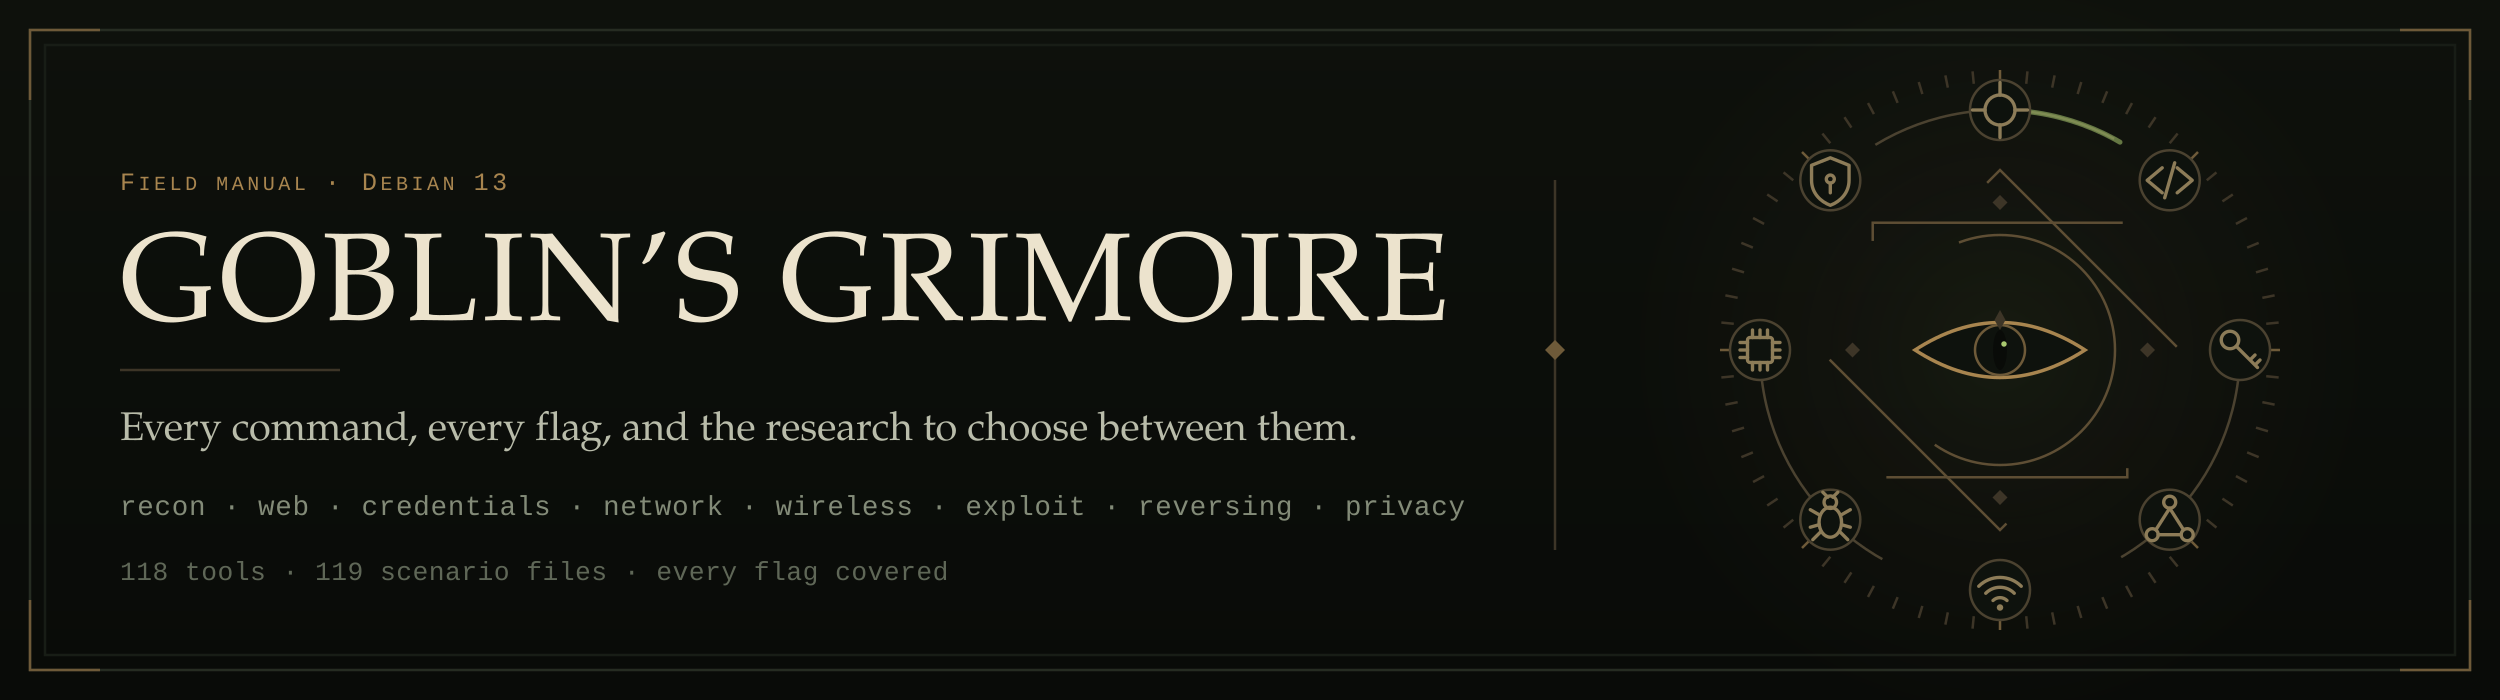
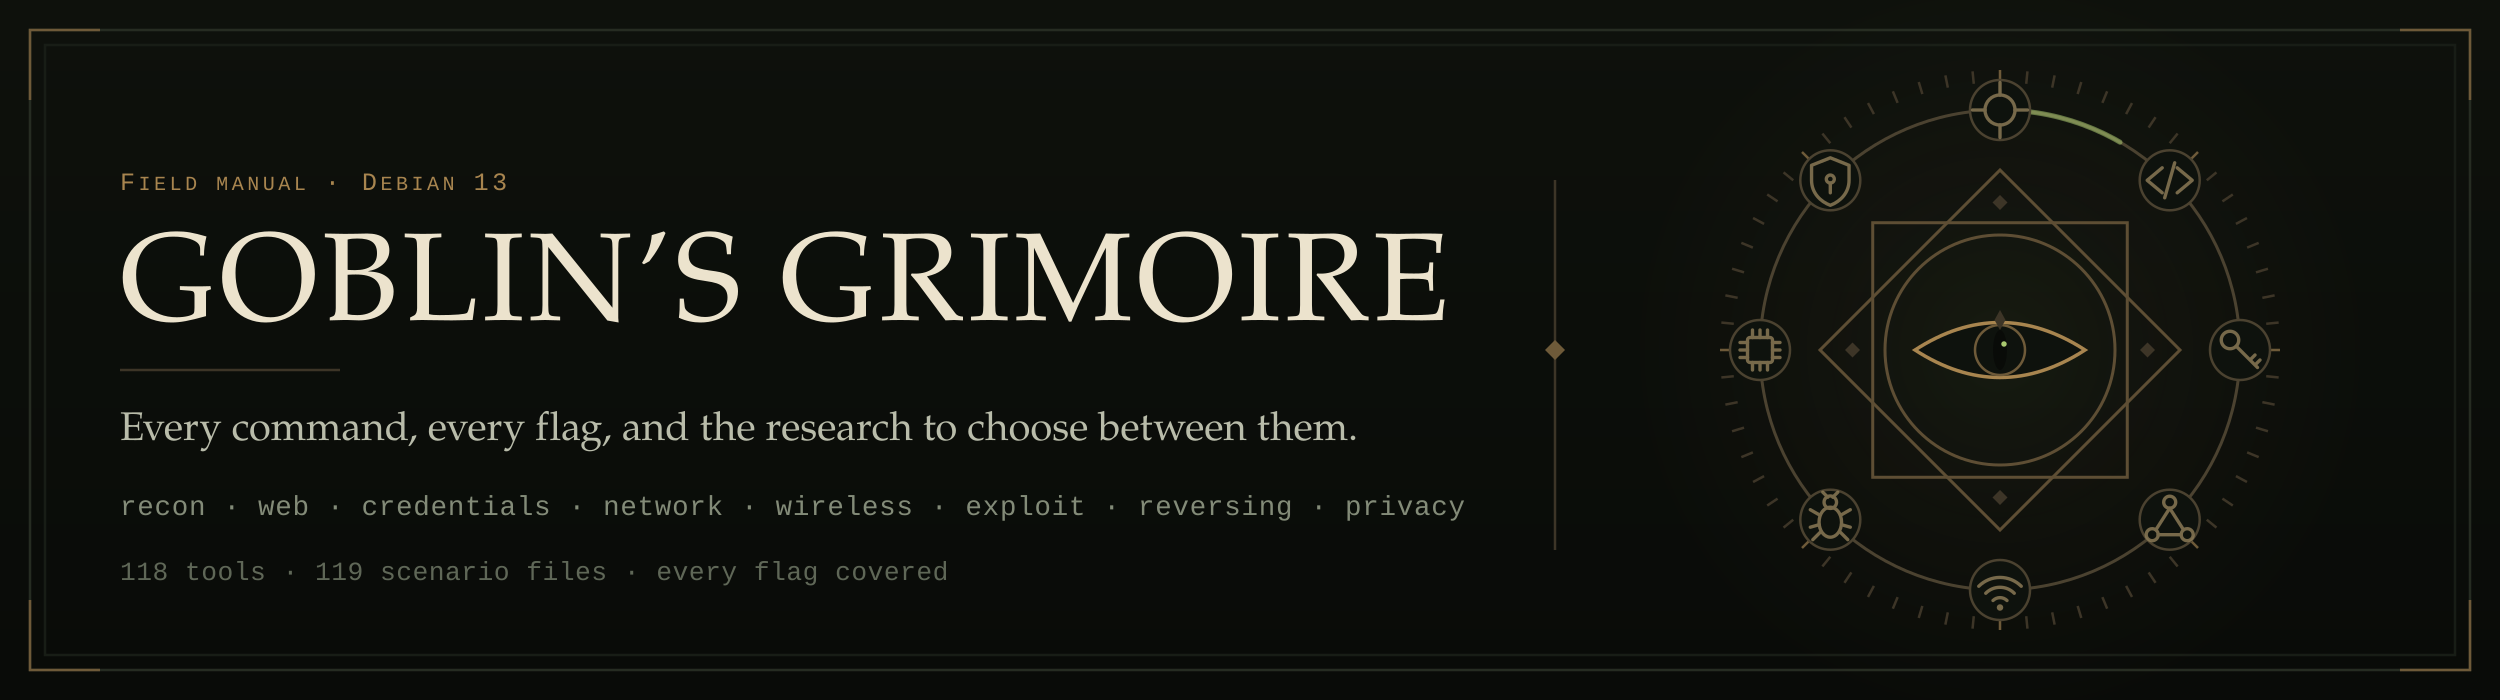
<svg xmlns="http://www.w3.org/2000/svg" viewBox="0 0 1000 280" width="1000" height="280" role="img" aria-labelledby="banner-title banner-desc">
  <defs>
    <linearGradient id="ink" x1="0" y1="0" x2="0" y2="1">
      <stop offset="0" stop-color="#0e110c" />
      <stop offset="1" stop-color="#090b08" />
    </linearGradient>
    <radialGradient id="lamp" cx="50%" cy="50%" r="50%">
      <stop offset="0" stop-color="#a9c86f" stop-opacity=".07" />
      <stop offset=".55" stop-color="#a8854f" stop-opacity=".03" />
      <stop offset="1" stop-color="#a8854f" stop-opacity="0" />
    </radialGradient>
    <style>
    .title { font-family: Georgia, "Iowan Old Style", "Palatino Linotype", "Book Antiqua", serif; font-size: 50px; letter-spacing: 1.6px; fill: #ece3cd; font-weight: 400; }
    .sub { font-family: Georgia, "Iowan Old Style", "Palatino Linotype", "Book Antiqua", serif; font-size: 16px; fill: #b9bcaa; }
    .eyebrow, .strip, .meta { font-family: ui-monospace, SFMono-Regular, Menlo, Consolas, "Liberation Mono", monospace; }
    .eyebrow { font-size: 10px; letter-spacing: 1.4px; fill: #a8854f; font-variant: small-caps; }
    .strip { font-size: 11px; letter-spacing: .3px; fill: #838b78; }
    .meta { font-size: 10.5px; letter-spacing: .2px; fill: #5f6757; }
    .hair { stroke: #3d3527; stroke-width: 1; fill: none; }
-     .draw { stroke-dasharray: 100; stroke-dashoffset: 0; animation: draw 1.5s cubic-bezier(.25,.7,.2,1) both; }
-     .fade { animation: rise .85s cubic-bezier(.2,.7,.2,1) both; }
-     .sweep { animation: spin 24s linear 2s infinite; }
-     .eye { animation: blink 8s ease-in-out 2s infinite; }
-     .glyph { fill: none; stroke: #8d7c58; stroke-width: 1.35; stroke-linecap: round; stroke-linejoin: round; animation: kindle 24s linear infinite; }
-     @keyframes draw { from { stroke-dashoffset: 100; } to { stroke-dashoffset: 0; } }
-     @keyframes rise { from { opacity: 0; transform: translateY(9px); } to { opacity: 1; transform: translateY(0); } }
-     @keyframes spin { from { transform: rotate(0deg); } to { transform: rotate(360deg); } }
+     .sweep { animation: spin 24s linear infinite; }
+     .eye { animation: blink 8s ease-in-out infinite; }
+     .glyph { fill: none; stroke: #8d7c58; stroke-width: 1.35; stroke-linecap: round; stroke-linejoin: round; opacity: .82; animation: kindle 24s linear infinite; }
+     @keyframes spin { from { transform: rotate(-90deg); } to { transform: rotate(270deg); } }
    @keyframes blink { 0%, 88%, 100% { transform: scaleY(1); } 91% { transform: scaleY(.08); } 94% { transform: scaleY(1); } }
    @keyframes kindle { 0% { stroke: #a9c86f; opacity: 1; } 8% { stroke: #a9c86f; opacity: 1; } 14%, 100% { stroke: #8d7c58; opacity: .82; } }
    @media (prefers-reduced-motion: reduce) {
-       .draw, .fade, .sweep, .eye, .glyph { animation: none !important; }
-       .fade { opacity: 1; transform: none; }
-       .draw { stroke-dashoffset: 0; }
+       .sweep, .eye, .glyph { animation: none !important; }
    }
  </style>
  </defs>
  <rect width="1000" height="280" fill="url(#ink)" />
-   <g class="fade" style="animation-delay:.05s">
+   <g>
    <rect x="12" y="12" width="976" height="256" fill="none" stroke="#262c22" stroke-width="1" />
    <rect x="18" y="18" width="964" height="244" fill="none" stroke="#181d16" stroke-width="1" />
    <path d="M12,40V12H40 M960,12H988V40 M988,240V268H960 M40,268H12V240" fill="none" stroke="#6e5a39" stroke-width="1" />
  </g>
  <g>
-     <text class="eyebrow fade" x="48" y="76" style="animation-delay:.12s">Field manual · Debian 13</text>
-     <text class="title fade" x="48" y="128" style="animation-delay:.2s">GOBLIN’S GRIMOIRE</text>
-     <line class="hair draw" x1="48" y1="148" x2="136" y2="148" pathLength="100" style="animation-delay:.34s" />
-     <text class="sub fade" x="48" y="176" style="animation-delay:.42s">Every command, every flag, and the research to choose between them.</text>
-     <text class="strip fade" x="48" y="206" style="animation-delay:.5s">recon · web · credentials · network · wireless · exploit · reversing · privacy</text>
-     <text class="meta fade" x="48" y="232" style="animation-delay:.58s">118 tools · 119 scenario files · every flag covered</text>
-     <g class="fade" style="animation-delay:.66s">
+     <text class="eyebrow" x="48" y="76">Field manual · Debian 13</text>
+     <text class="title" x="48" y="128" textLength="512" lengthAdjust="spacingAndGlyphs">GOBLIN’S GRIMOIRE</text>
+     <line class="hair" x1="48" y1="148" x2="136" y2="148" />
+     <text class="sub" x="48" y="176">Every command, every flag, and the research to choose between them.</text>
+     <text class="strip" x="48" y="206">recon · web · credentials · network · wireless · exploit · reversing · privacy</text>
+     <text class="meta" x="48" y="232">118 tools · 119 scenario files · every flag covered</text>
+     <g>
      <line x1="622" y1="72" x2="622" y2="220" stroke="#3d3527" stroke-width="1" />
      <path d="M622,136L626,140L622,144L618,140Z" fill="#6e5a39" />
    </g>
  </g>
  <g>
    <circle cx="800" cy="140" r="150" fill="url(#lamp)" />
-     <circle class="draw" cx="800" cy="140" r="96" fill="none" stroke="#4b4230" stroke-width="1" pathLength="100" style="animation-delay:.5s" />
-     <g class="fade" style="animation-delay:.62s">
+     <circle cx="800" cy="140" r="96" fill="none" stroke="#4b4230" stroke-width="1.2" />
+     <g>
      <line x1="800.00" y1="36.00" x2="800.00" y2="28.00" stroke="#6e5a39" stroke-width="1" />
      <line x1="810.49" y1="33.52" x2="810.98" y2="28.54" stroke="#3d3527" stroke-width="1" />
      <line x1="820.87" y1="35.06" x2="821.85" y2="30.15" stroke="#3d3527" stroke-width="1" />
      <line x1="831.06" y1="37.61" x2="832.51" y2="32.82" stroke="#3d3527" stroke-width="1" />
      <line x1="840.95" y1="41.14" x2="842.86" y2="36.53" stroke="#3d3527" stroke-width="1" />
      <line x1="850.44" y1="45.63" x2="852.80" y2="41.22" stroke="#3d3527" stroke-width="1" />
      <line x1="859.45" y1="51.03" x2="862.22" y2="46.88" stroke="#3d3527" stroke-width="1" />
      <line x1="867.88" y1="57.29" x2="871.05" y2="53.42" stroke="#3d3527" stroke-width="1" />
      <line x1="873.54" y1="66.46" x2="879.20" y2="60.80" stroke="#6e5a39" stroke-width="1" />
      <line x1="882.71" y1="72.12" x2="886.58" y2="68.95" stroke="#3d3527" stroke-width="1" />
      <line x1="888.97" y1="80.55" x2="893.12" y2="77.78" stroke="#3d3527" stroke-width="1" />
      <line x1="894.37" y1="89.56" x2="898.78" y2="87.20" stroke="#3d3527" stroke-width="1" />
      <line x1="898.86" y1="99.05" x2="903.47" y2="97.14" stroke="#3d3527" stroke-width="1" />
      <line x1="902.39" y1="108.94" x2="907.18" y2="107.49" stroke="#3d3527" stroke-width="1" />
      <line x1="904.94" y1="119.13" x2="909.85" y2="118.15" stroke="#3d3527" stroke-width="1" />
      <line x1="906.48" y1="129.51" x2="911.46" y2="129.02" stroke="#3d3527" stroke-width="1" />
      <line x1="904.00" y1="140.00" x2="912.00" y2="140.00" stroke="#6e5a39" stroke-width="1" />
      <line x1="906.48" y1="150.49" x2="911.46" y2="150.98" stroke="#3d3527" stroke-width="1" />
      <line x1="904.94" y1="160.87" x2="909.85" y2="161.85" stroke="#3d3527" stroke-width="1" />
      <line x1="902.39" y1="171.06" x2="907.18" y2="172.51" stroke="#3d3527" stroke-width="1" />
      <line x1="898.86" y1="180.95" x2="903.47" y2="182.86" stroke="#3d3527" stroke-width="1" />
      <line x1="894.37" y1="190.44" x2="898.78" y2="192.80" stroke="#3d3527" stroke-width="1" />
      <line x1="888.97" y1="199.45" x2="893.12" y2="202.22" stroke="#3d3527" stroke-width="1" />
      <line x1="882.71" y1="207.88" x2="886.58" y2="211.05" stroke="#3d3527" stroke-width="1" />
      <line x1="873.54" y1="213.54" x2="879.20" y2="219.20" stroke="#6e5a39" stroke-width="1" />
      <line x1="867.88" y1="222.71" x2="871.05" y2="226.58" stroke="#3d3527" stroke-width="1" />
      <line x1="859.45" y1="228.97" x2="862.22" y2="233.12" stroke="#3d3527" stroke-width="1" />
      <line x1="850.44" y1="234.37" x2="852.80" y2="238.78" stroke="#3d3527" stroke-width="1" />
      <line x1="840.95" y1="238.86" x2="842.86" y2="243.47" stroke="#3d3527" stroke-width="1" />
      <line x1="831.06" y1="242.39" x2="832.51" y2="247.18" stroke="#3d3527" stroke-width="1" />
      <line x1="820.87" y1="244.94" x2="821.85" y2="249.85" stroke="#3d3527" stroke-width="1" />
      <line x1="810.49" y1="246.48" x2="810.98" y2="251.46" stroke="#3d3527" stroke-width="1" />
      <line x1="800.00" y1="244.00" x2="800.00" y2="252.00" stroke="#6e5a39" stroke-width="1" />
      <line x1="789.51" y1="246.48" x2="789.02" y2="251.46" stroke="#3d3527" stroke-width="1" />
      <line x1="779.13" y1="244.94" x2="778.15" y2="249.85" stroke="#3d3527" stroke-width="1" />
      <line x1="768.94" y1="242.39" x2="767.49" y2="247.18" stroke="#3d3527" stroke-width="1" />
      <line x1="759.05" y1="238.86" x2="757.14" y2="243.47" stroke="#3d3527" stroke-width="1" />
      <line x1="749.56" y1="234.37" x2="747.20" y2="238.78" stroke="#3d3527" stroke-width="1" />
      <line x1="740.55" y1="228.97" x2="737.78" y2="233.12" stroke="#3d3527" stroke-width="1" />
      <line x1="732.12" y1="222.71" x2="728.95" y2="226.58" stroke="#3d3527" stroke-width="1" />
      <line x1="726.46" y1="213.54" x2="720.80" y2="219.20" stroke="#6e5a39" stroke-width="1" />
      <line x1="717.29" y1="207.88" x2="713.42" y2="211.05" stroke="#3d3527" stroke-width="1" />
      <line x1="711.03" y1="199.45" x2="706.88" y2="202.22" stroke="#3d3527" stroke-width="1" />
      <line x1="705.63" y1="190.44" x2="701.22" y2="192.80" stroke="#3d3527" stroke-width="1" />
      <line x1="701.14" y1="180.95" x2="696.53" y2="182.86" stroke="#3d3527" stroke-width="1" />
      <line x1="697.61" y1="171.06" x2="692.82" y2="172.51" stroke="#3d3527" stroke-width="1" />
      <line x1="695.06" y1="160.87" x2="690.15" y2="161.85" stroke="#3d3527" stroke-width="1" />
      <line x1="693.52" y1="150.49" x2="688.54" y2="150.98" stroke="#3d3527" stroke-width="1" />
      <line x1="696.00" y1="140.00" x2="688.00" y2="140.00" stroke="#6e5a39" stroke-width="1" />
      <line x1="693.52" y1="129.51" x2="688.54" y2="129.02" stroke="#3d3527" stroke-width="1" />
      <line x1="695.06" y1="119.13" x2="690.15" y2="118.15" stroke="#3d3527" stroke-width="1" />
      <line x1="697.61" y1="108.94" x2="692.82" y2="107.49" stroke="#3d3527" stroke-width="1" />
      <line x1="701.14" y1="99.05" x2="696.53" y2="97.14" stroke="#3d3527" stroke-width="1" />
      <line x1="705.63" y1="89.56" x2="701.22" y2="87.20" stroke="#3d3527" stroke-width="1" />
      <line x1="711.03" y1="80.55" x2="706.88" y2="77.78" stroke="#3d3527" stroke-width="1" />
      <line x1="717.29" y1="72.12" x2="713.42" y2="68.95" stroke="#3d3527" stroke-width="1" />
      <line x1="726.46" y1="66.46" x2="720.80" y2="60.80" stroke="#6e5a39" stroke-width="1" />
      <line x1="732.12" y1="57.29" x2="728.95" y2="53.42" stroke="#3d3527" stroke-width="1" />
      <line x1="740.55" y1="51.03" x2="737.78" y2="46.88" stroke="#3d3527" stroke-width="1" />
      <line x1="749.56" y1="45.63" x2="747.20" y2="41.22" stroke="#3d3527" stroke-width="1" />
      <line x1="759.05" y1="41.14" x2="757.14" y2="36.53" stroke="#3d3527" stroke-width="1" />
      <line x1="768.94" y1="37.61" x2="767.49" y2="32.82" stroke="#3d3527" stroke-width="1" />
      <line x1="779.13" y1="35.06" x2="778.15" y2="30.15" stroke="#3d3527" stroke-width="1" />
      <line x1="789.51" y1="33.52" x2="789.02" y2="28.54" stroke="#3d3527" stroke-width="1" />
    </g>
-     <rect class="draw" x="749.09" y="89.09" width="101.82" height="101.82" fill="none" stroke="#5e4e34" stroke-width="1" pathLength="100" style="animation-delay:.72s" />
-     <rect class="draw" x="749.09" y="89.09" width="101.82" height="101.82" transform="rotate(45 800 140)" fill="none" stroke="#5e4e34" stroke-width="1" pathLength="100" style="animation-delay:.82s" />
-     <circle class="draw" cx="800" cy="140" r="46" fill="none" stroke="#5e4e34" stroke-width="1" pathLength="100" style="animation-delay:.92s" />
+     <rect x="749.09" y="89.09" width="101.82" height="101.82" fill="none" stroke="#5e4e34" stroke-width="1.2" />
+     <rect x="749.09" y="89.09" width="101.82" height="101.82" transform="rotate(45 800 140)" fill="none" stroke="#5e4e34" stroke-width="1.2" />
+     <circle cx="800" cy="140" r="46" fill="none" stroke="#5e4e34" stroke-width="1.2" />
    <path d="M800.00,78.00L803.00,81.00L800.00,84.00L797.00,81.00Z" fill="#3d3527" />
    <path d="M859.00,137.00L862.00,140.00L859.00,143.00L856.00,140.00Z" fill="#3d3527" />
    <path d="M800.00,196.00L803.00,199.00L800.00,202.00L797.00,199.00Z" fill="#3d3527" />
    <path d="M741.00,137.00L744.00,140.00L741.00,143.00L738.00,140.00Z" fill="#3d3527" />
    <g transform="translate(800 140)">
      <circle class="sweep" r="96" fill="none" stroke="#a9c86f" stroke-width="2" stroke-linecap="round" stroke-dasharray="50.27 552.92" transform="rotate(-90)" opacity=".55" style="transform-origin:0 0" />
    </g>
-     <g class="fade" style="animation-delay:1.40s">
+     <g>
      <g transform="translate(800.00 44.00)">
        <circle r="12" fill="#0e120d" stroke="#4b4230" stroke-width="1" />
-         <g class="glyph" style="animation-delay:2s">
+         <g class="glyph" style="animation-delay:0s">
          <circle cx="0" cy="0" r="6" />
          <path d="M0,-11V-6 M0,6V11 M-11,0H-6 M6,0H11" />
        </g>
      </g>
    </g>
-     <g class="fade" style="animation-delay:1.46s">
+     <g>
      <g transform="translate(867.88 72.12)">
        <circle r="12" fill="#0e120d" stroke="#4b4230" stroke-width="1" />
-         <g class="glyph" style="animation-delay:5s">
+         <g class="glyph" style="animation-delay:3s">
          <path d="M-3,-5L-9,0L-3,5 M3,-5L9,0L3,5 M2,-7L-2,7" />
        </g>
      </g>
    </g>
-     <g class="fade" style="animation-delay:1.52s">
+     <g>
      <g transform="translate(896.00 140.00)">
        <circle r="12" fill="#0e120d" stroke="#4b4230" stroke-width="1" />
-         <g class="glyph" style="animation-delay:8s">
+         <g class="glyph" style="animation-delay:6s">
          <circle cx="-4" cy="-4" r="3.5" />
          <path d="M-1.5,-1.5L7,7 M4,4L6,2 M6,6L8,4" />
        </g>
      </g>
    </g>
-     <g class="fade" style="animation-delay:1.58s">
+     <g>
      <g transform="translate(867.88 207.88)">
        <circle r="12" fill="#0e120d" stroke="#4b4230" stroke-width="1" />
-         <g class="glyph" style="animation-delay:11s">
+         <g class="glyph" style="animation-delay:9s">
          <circle cx="0" cy="-7" r="2.4" />
          <circle cx="-7" cy="6" r="2.4" />
          <circle cx="7" cy="6" r="2.4" />
          <path d="M0,-4.6L-5.5,4 M0,-4.6L5.5,4 M-4.6,6H4.6" />
        </g>
      </g>
    </g>
-     <g class="fade" style="animation-delay:1.64s">
+     <g>
      <g transform="translate(800.00 236.00)">
        <circle r="12" fill="#0e120d" stroke="#4b4230" stroke-width="1" />
-         <g class="glyph" style="animation-delay:14s">
+         <g class="glyph" style="animation-delay:12s">
          <circle cx="0" cy="7" r="1.3" fill="#8d7c58" stroke="none" />
          <path d="M-2.8,4.2A4,4 0 0 1 2.8,4.2 M-5.7,1.3A8,8 0 0 1 5.7,1.3 M-8.5,-1.5A12,12 0 0 1 8.5,-1.5" />
        </g>
      </g>
    </g>
-     <g class="fade" style="animation-delay:1.70s">
+     <g>
      <g transform="translate(732.12 207.88)">
        <circle r="12" fill="#0e120d" stroke="#4b4230" stroke-width="1" />
-         <g class="glyph" style="animation-delay:17s">
+         <g class="glyph" style="animation-delay:15s">
          <ellipse cx="0" cy="1" rx="4.5" ry="6" />
          <circle cx="0" cy="-7" r="2.5" />
          <path d="M-1,-9L-3,-11 M1,-9L3,-11 M-4.5,-2L-8,-4 M4.5,-2L8,-4 M-4.5,2L-8,3 M4.5,2L8,3 M-4,5L-7,8 M4,5L7,8" />
        </g>
      </g>
    </g>
-     <g class="fade" style="animation-delay:1.76s">
+     <g>
      <g transform="translate(704.00 140.00)">
        <circle r="12" fill="#0e120d" stroke="#4b4230" stroke-width="1" />
-         <g class="glyph" style="animation-delay:20s">
+         <g class="glyph" style="animation-delay:18s">
          <rect x="-5" y="-5" width="10" height="10" rx="1" />
          <path d="M-5,-3H-8 M-5,0H-8 M-5,3H-8 M5,-3H8 M5,0H8 M5,3H8 M-3,-5V-8 M0,-5V-8 M3,-5V-8 M-3,5V8 M0,5V8 M3,5V8" />
        </g>
      </g>
    </g>
-     <g class="fade" style="animation-delay:1.82s">
+     <g>
      <g transform="translate(732.12 72.12)">
        <circle r="12" fill="#0e120d" stroke="#4b4230" stroke-width="1" />
-         <g class="glyph" style="animation-delay:23s">
+         <g class="glyph" style="animation-delay:21s">
          <path d="M0,-9L7.5,-6V0C7.5,5 4,8.5 0,10C-4,8.5 -7.5,5 -7.5,0V-6Z" />
          <circle cx="0" cy="-0.5" r="1.6" />
          <path d="M0,1.1V5" />
        </g>
      </g>
    </g>
    <g transform="translate(800 140)">
      <g class="eye" style="transform-origin:0 0">
        <path d="M-34,0Q0,-22 34,0Q0,22 -34,0Z" fill="#0e120d" stroke="#a8854f" stroke-width="1.4" />
        <circle r="10" fill="none" stroke="#6e5a39" stroke-width="1" />
        <ellipse rx="2.8" ry="8" fill="#090b08" />
        <circle cx="1.6" cy="-2.4" r="1.1" fill="#a9c86f" />
        <path d="M0,-16L2.2,-12L0,-8L-2.2,-12Z" fill="#3d3527" />
      </g>
    </g>
  </g>
</svg>
